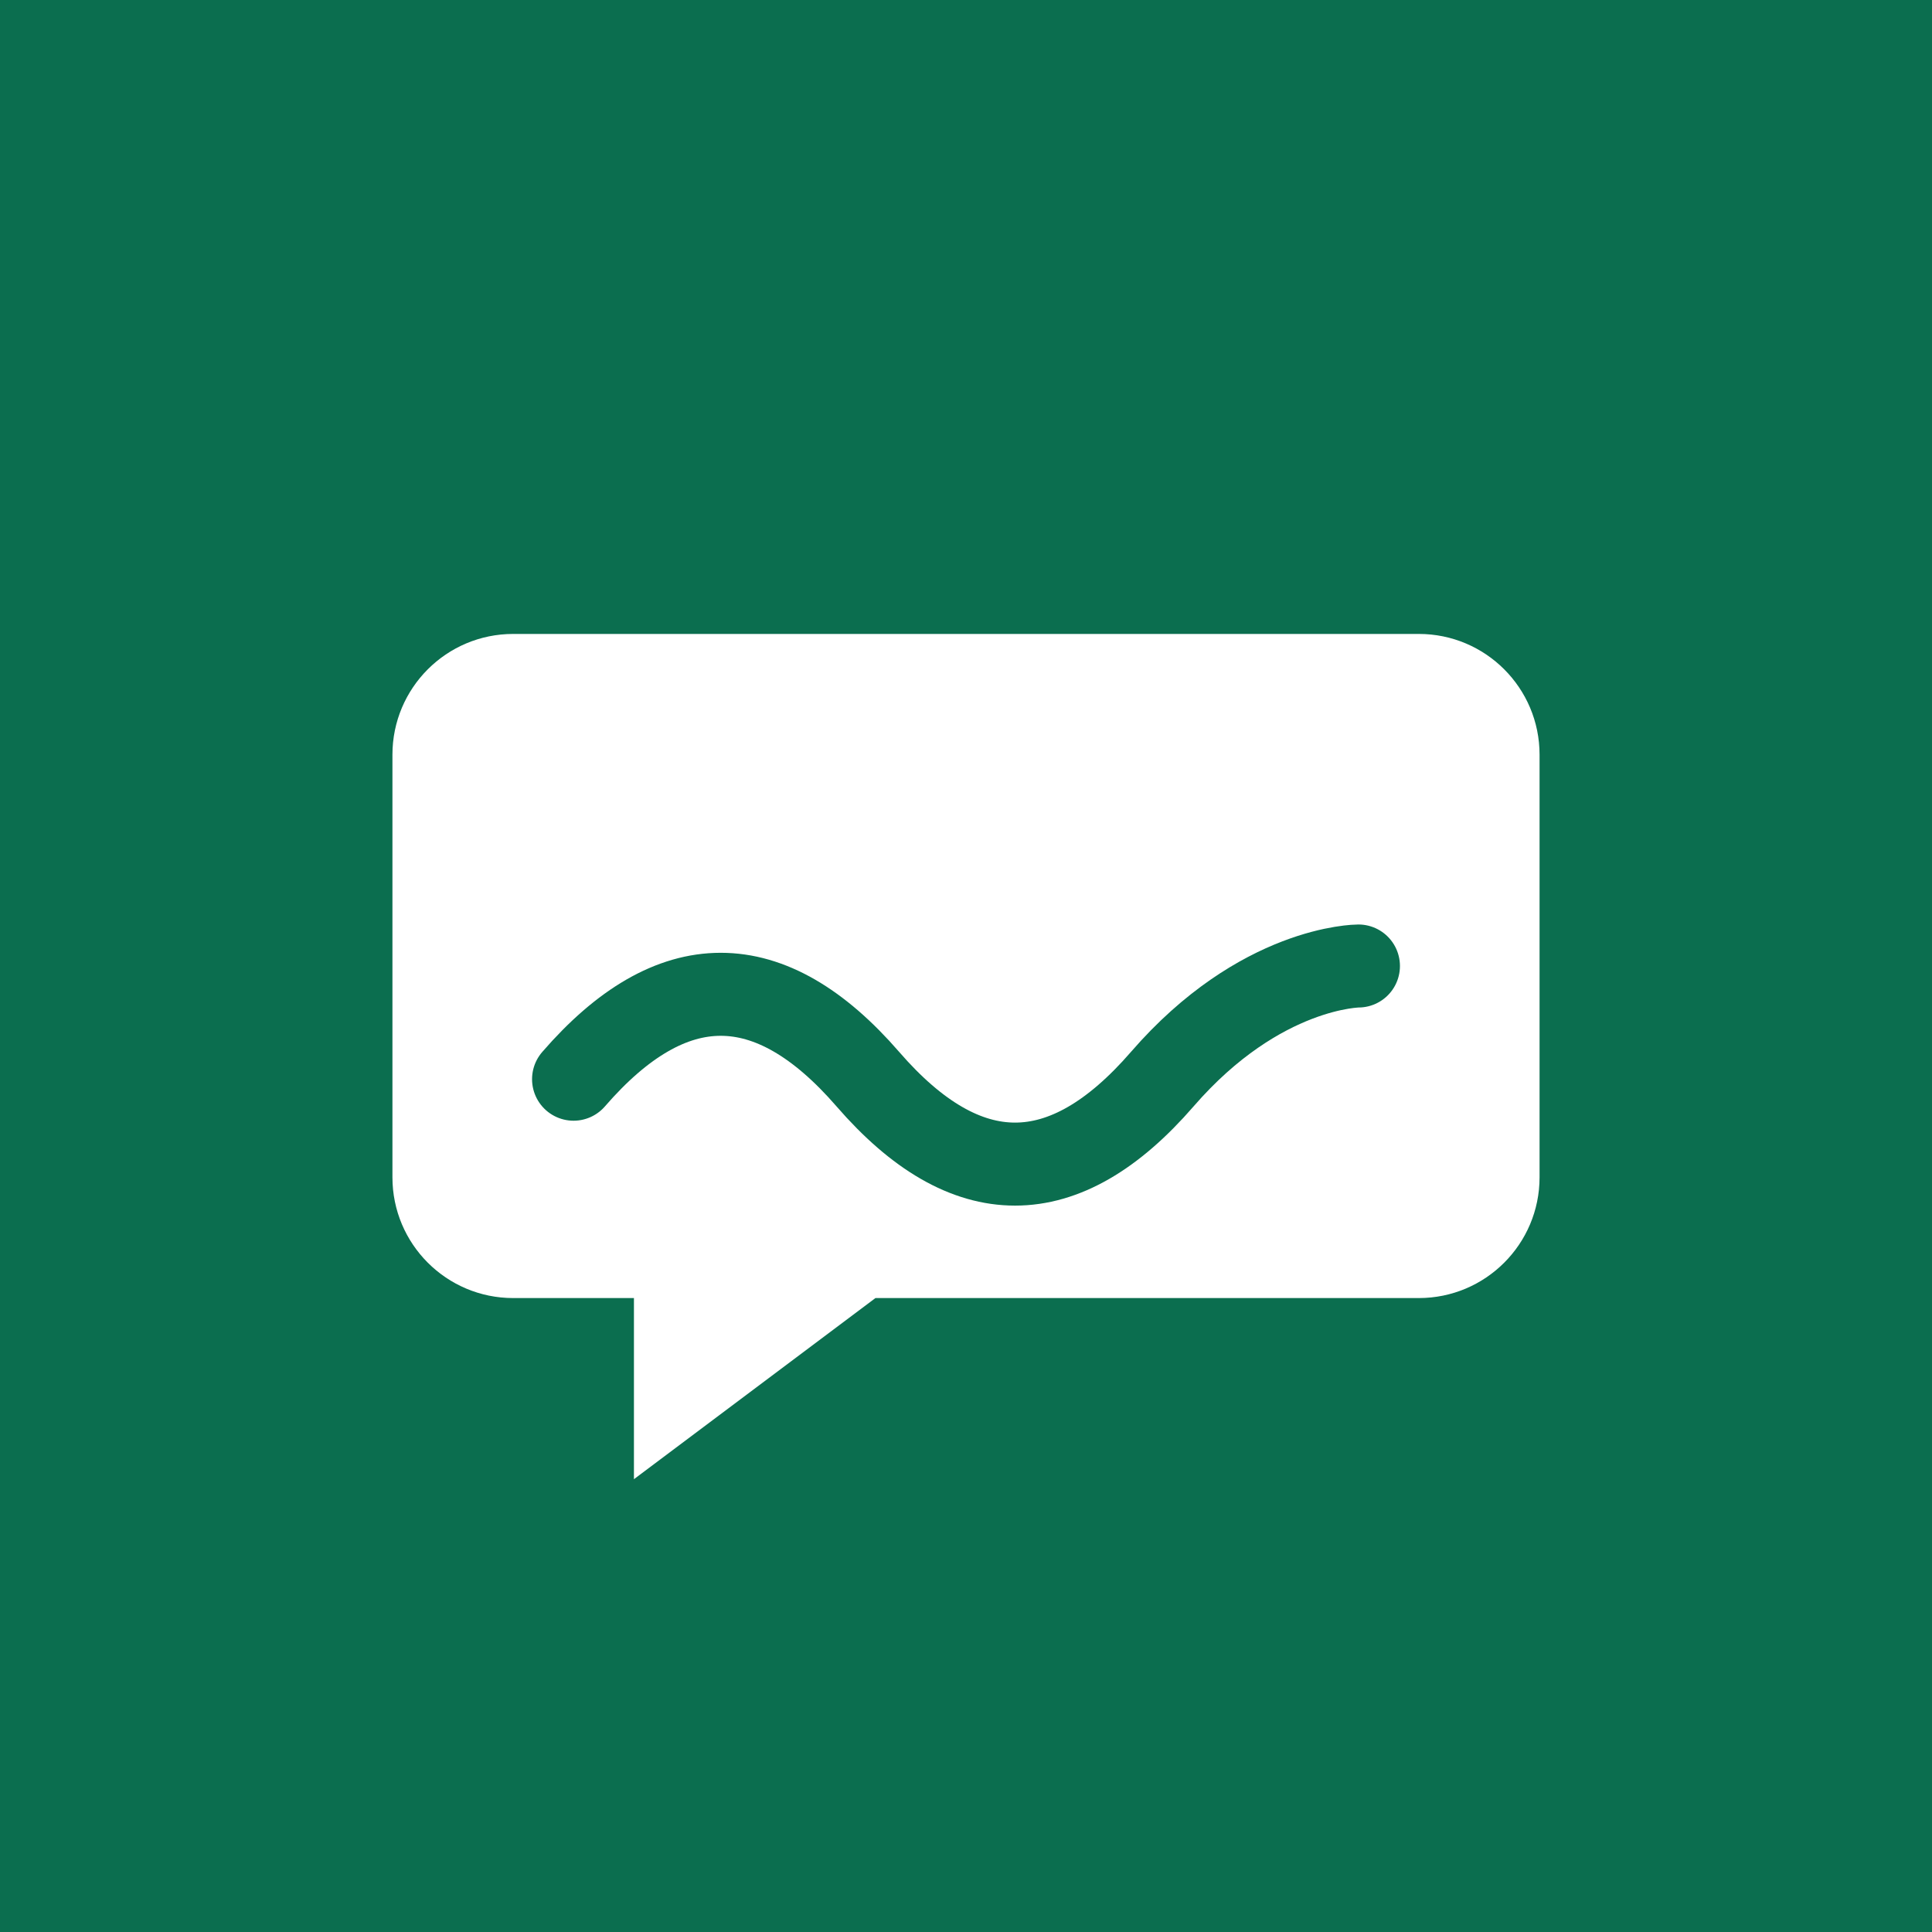
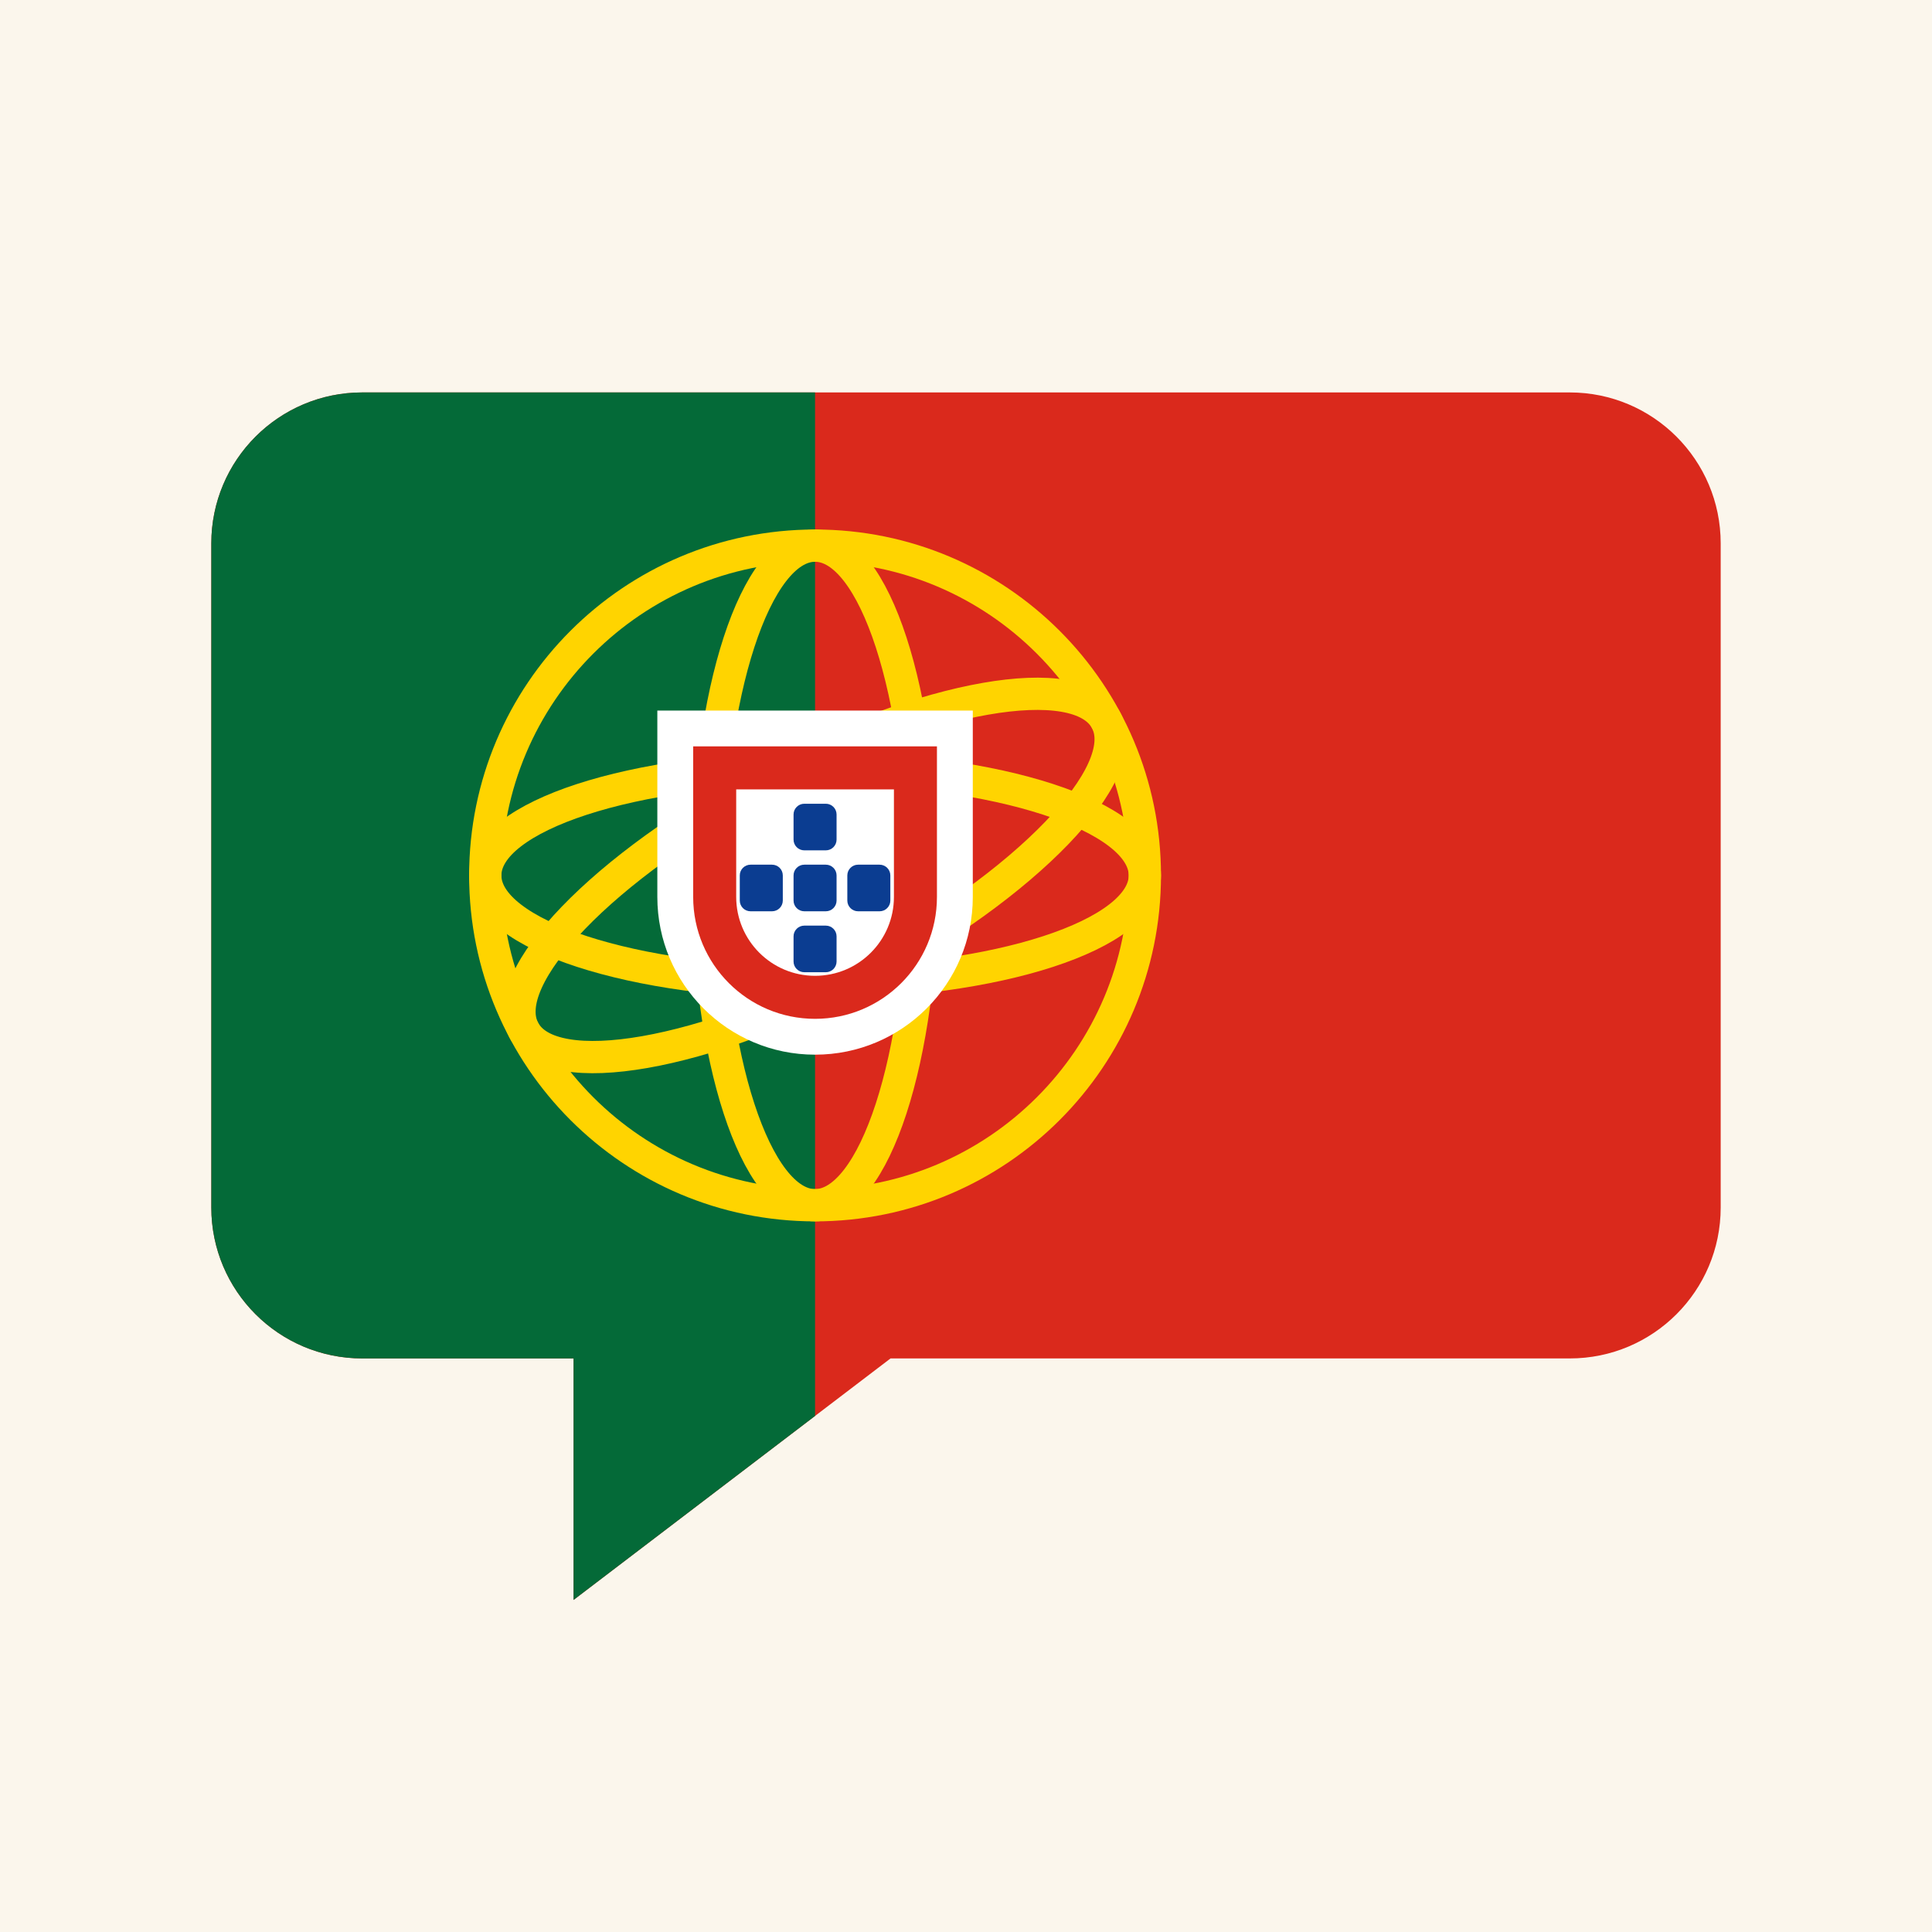
<svg xmlns="http://www.w3.org/2000/svg" viewBox="0 0 512 512">
-   <rect width="512" height="512" rx="0" fill="#0b6e4f" />
-   <path d="M136 168h240a32 32 0 0 1 32 32v112a32 32 0 0 1-32 32H232l-64 48v-48h-32a32 32 0 0 1-32-32V200a32 32 0 0 1 32-32z" fill="#fff" />
-   <path d="M152 286c26-30 52-30 78 0s52 30 78 0 52-30 52-30" fill="none" stroke="#0b6e4f" stroke-width="22" stroke-linecap="round" />
+   <defs>
+     <clipPath id="b">
+       <path d="M96 104h320a40 40 0 0 1 40 40v176a40 40 0 0 1-40 40H236l-84 64v-64h-56a40 40 0 0 1-40-40V144a40 40 0 0 1 40-40z" />
+     </clipPath>
+   </defs>
+   <rect width="512" height="512" fill="#FBF6EC" />
+   <g clip-path="url(#b)">
+     <rect width="512" height="512" fill="#DA291C" />
+     <rect width="216" height="512" fill="#046A38" />
+   </g>
+   <g transform="translate(216,232) scale(0.95)">
+     <g fill="none" stroke="#FFD400" stroke-width="9">
+       <circle r="92" />
+       <ellipse rx="92" ry="30" />
+       <ellipse rx="92" ry="30" transform="rotate(-28)" />
+       <ellipse rx="30" ry="92" />
+     </g>
+     <g transform="translate(0,4)">
+       <path d="M-44-50h88v52a44 44 0 0 1-88 0z" fill="#fff" />
+       <path d="M-34-40h68v42a34 34 0 0 1-68 0z" fill="#DA291C" />
+       <path d="M-22-28h44v30a22 22 0 0 1-44 0z" fill="#fff" />
+       <g fill="#0B3D91">
+         <rect x="-6" y="-24" width="12" height="13" rx="3" />
+         <rect x="-6" y="-7" width="12" height="13" rx="3" />
+         <rect x="-6" y="10" width="12" height="13" rx="3" />
+         <rect x="-21" y="-7" width="12" height="13" rx="3" />
+         <rect x="9" y="-7" width="12" height="13" rx="3" />
+       </g>
+     </g>
+   </g>
</svg>
